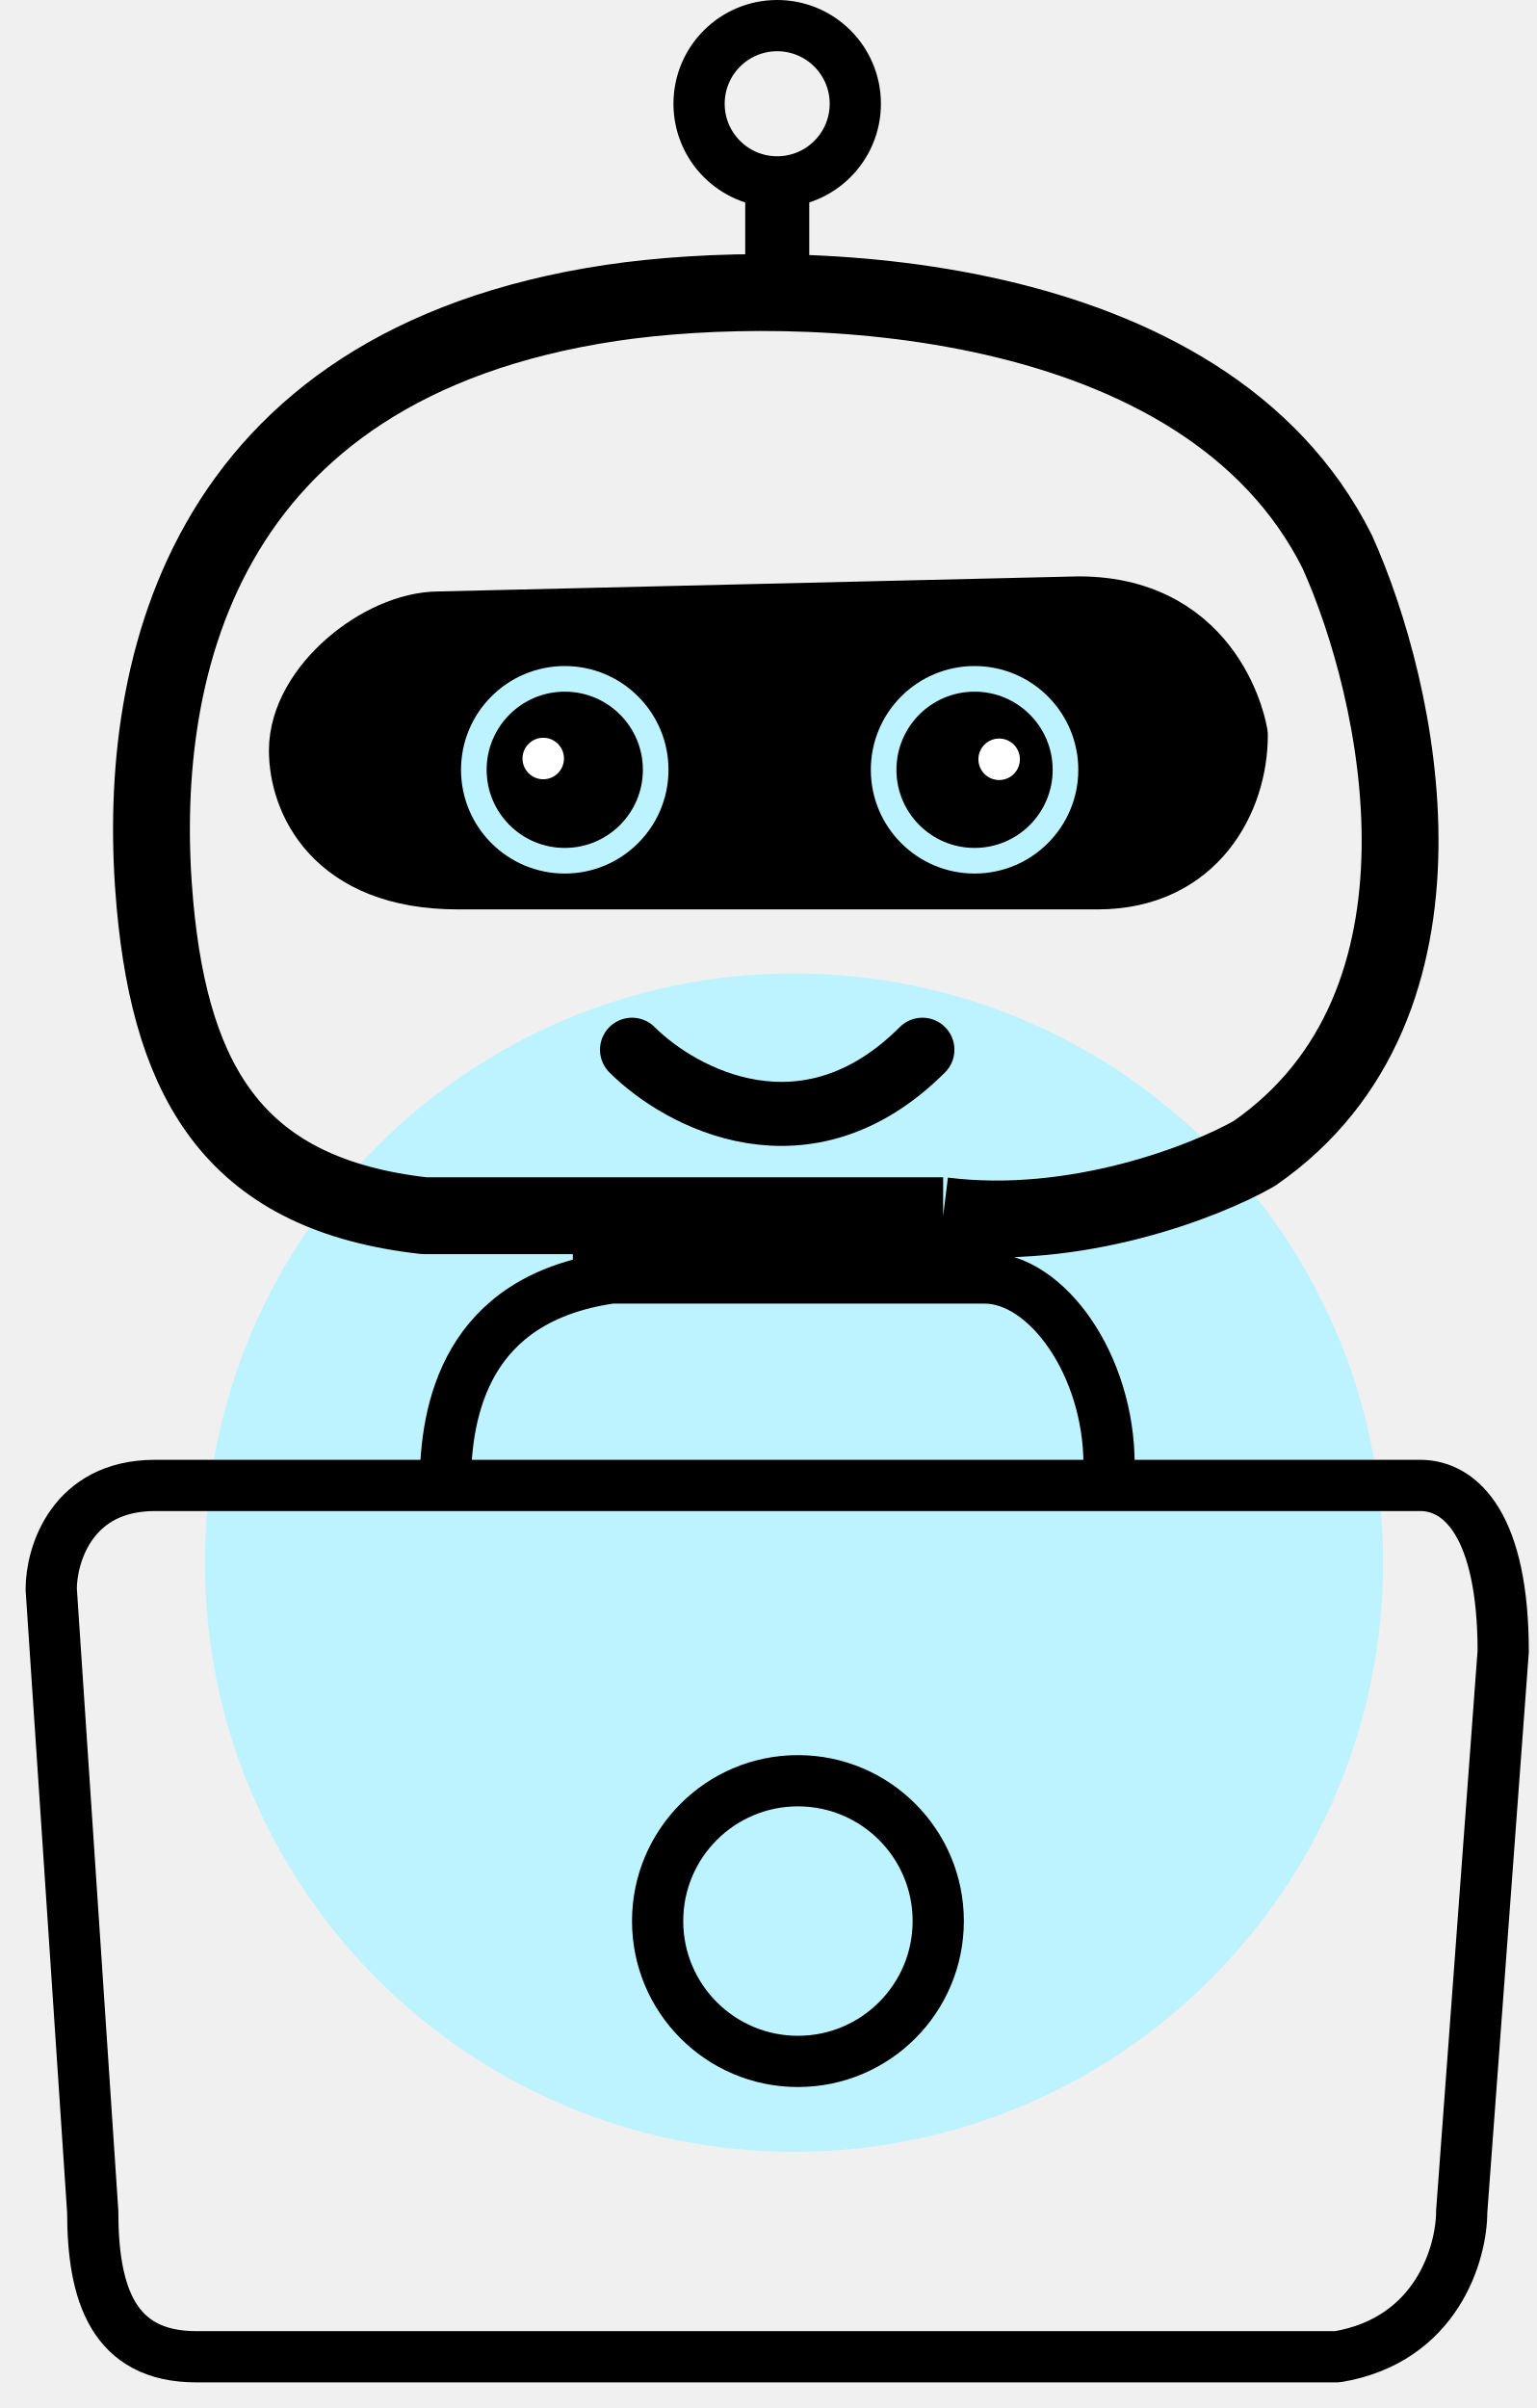
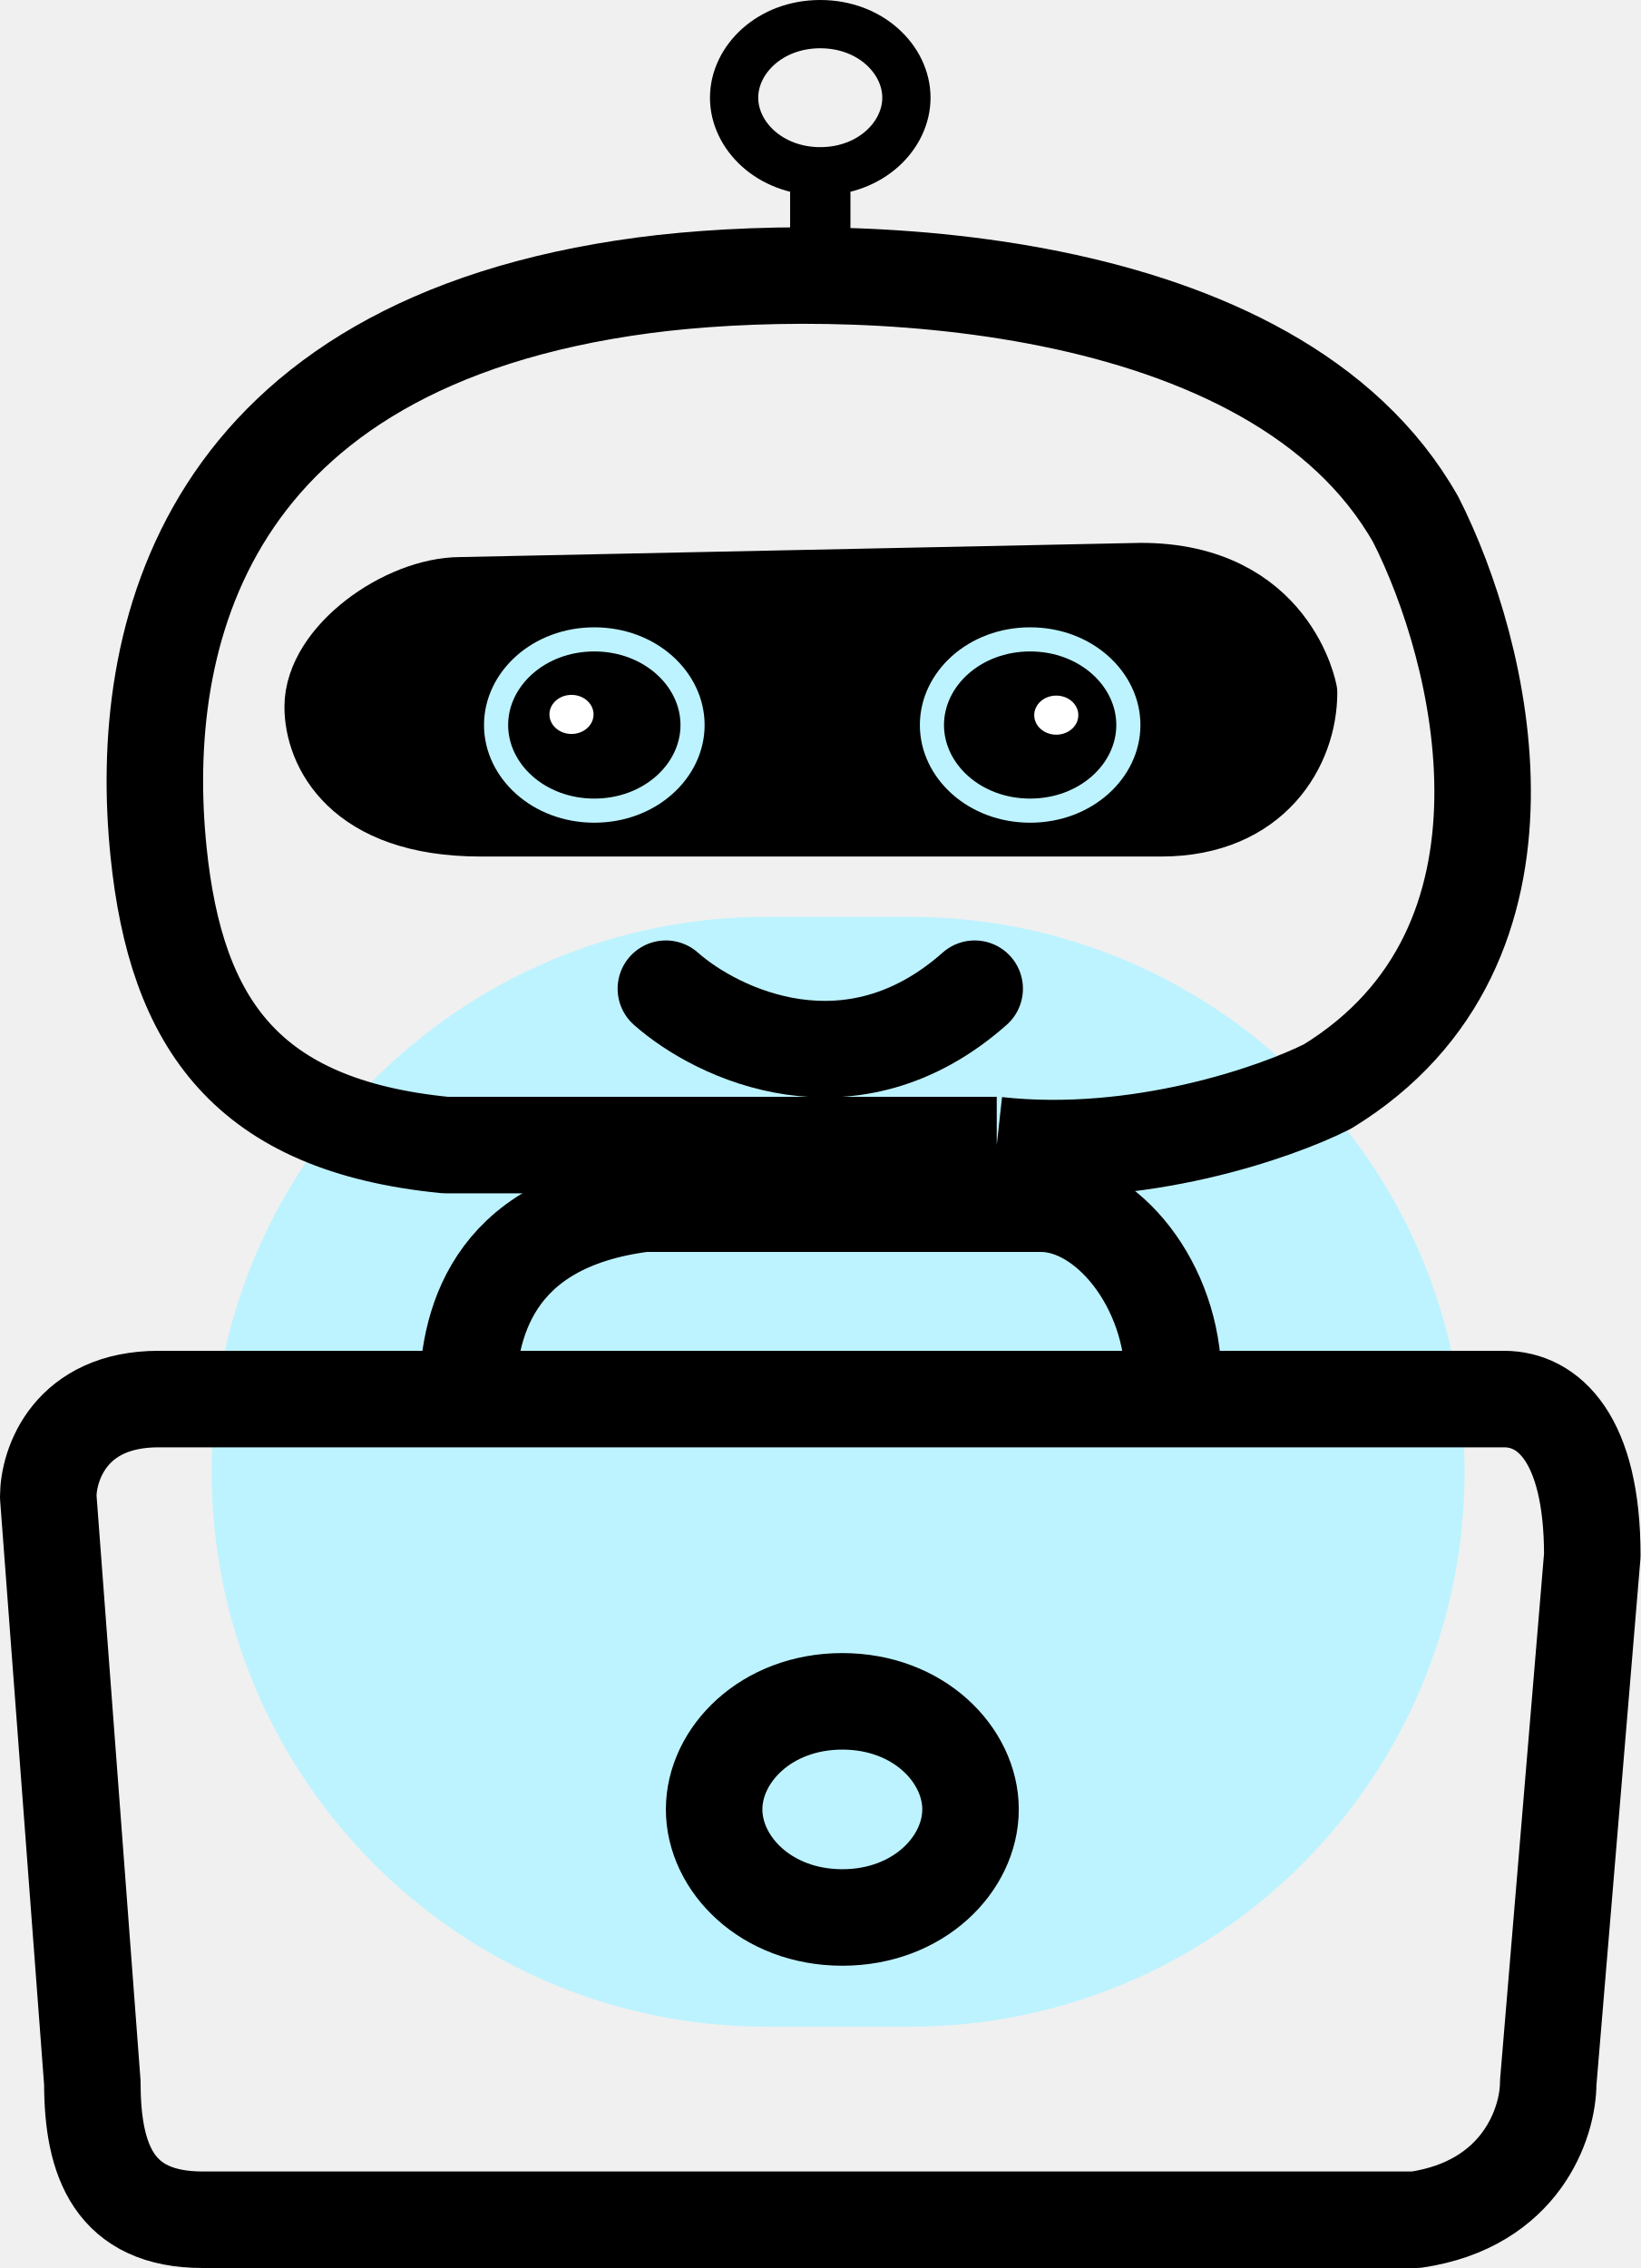
- <svg xmlns="http://www.w3.org/2000/svg" width="30" height="47" viewBox="0 0 30 47" fill="none">
-   <rect x="4" y="19" width="23" height="23" rx="11.5" fill="#BDF3FF" />
-   <path d="M11.933 24.944V24.337M11.933 23.729H8.289C4.645 23.324 3.349 21.218 3.025 17.655C2.62 13.201 3.835 7.127 11.933 5.912C15.578 5.372 23.515 5.588 26.106 10.771C27.321 13.471 28.698 19.599 24.486 22.514C23.541 23.054 21.004 24.053 18.412 23.729M11.933 23.729L18.412 23.729M11.933 23.729V24.337M18.412 23.729V24.336M18.412 24.944V24.336M11.933 24.337L18.412 24.336" stroke="black" stroke-width="1.5" stroke-linejoin="round" />
-   <path d="M8.693 28.993C8.693 27.508 9.098 25.349 11.933 24.944H19.221C20.436 24.944 21.651 26.644 21.651 28.588" stroke="black" stroke-linejoin="round" />
-   <path d="M27.725 28.993H3.025C1.405 28.993 1 30.343 1 31.018L1.81 43.165C1.81 44.785 2.215 46 3.834 46H26.106C28.049 45.676 28.535 43.975 28.535 43.165L29.345 32.232C29.345 29.803 28.535 28.993 27.725 28.993Z" stroke="black" stroke-linejoin="round" />
-   <circle cx="15.577" cy="37.496" r="2.739" stroke="black" />
-   <path d="M8.939 17C6.588 17 6 15.529 6 14.647C6 13.471 7.469 12.294 8.571 12.294L21.061 12C23.633 12 24 14.353 24 14.353C24 15.529 23.265 17 21.429 17H8.939Z" fill="black" stroke="black" stroke-width="1.5" stroke-linejoin="round" />
-   <circle cx="11.025" cy="15.025" r="1.775" stroke="#BDF3FF" stroke-width="0.5" />
-   <circle cx="19.505" cy="14.82" r="0.405" fill="white" />
-   <circle cx="10.605" cy="14.805" r="0.405" fill="white" />
-   <circle cx="19.025" cy="15.025" r="1.775" stroke="#BDF3FF" stroke-width="0.5" />
-   <path d="M12.338 20.489C13.283 21.434 15.739 22.757 18.007 20.489" stroke="black" stroke-width="1.25" stroke-linecap="round" stroke-linejoin="round" />
-   <path d="M15.173 5.102V3.482" stroke="black" stroke-width="1.25" stroke-linejoin="round" />
-   <circle cx="15.172" cy="2.025" r="1.525" stroke="black" />
+ <svg xmlns="http://www.w3.org/2000/svg" width="34" height="47" viewBox="0 0 34 47" fill="none">
+   <rect x="4.387" y="19" width="25.966" height="23" rx="11.5" fill="#BDF3FF" />
+   <path d="M13.343 24.944V24.337M13.343 23.729H9.229C5.114 23.324 3.651 21.218 3.286 17.655C2.829 13.201 4.2 7.127 13.343 5.912C17.457 5.372 26.417 5.588 29.343 10.771C30.714 13.471 32.269 19.599 27.514 22.514C26.448 23.054 23.583 24.053 20.657 23.729M13.343 23.729L20.657 23.729M13.343 23.729V24.337M20.657 23.729V24.336M20.657 24.944V24.336M13.343 24.337L20.657 24.336" stroke="black" stroke-width="2" stroke-linejoin="round" />
+   <path d="M9.686 28.993C9.686 27.508 10.143 25.349 13.343 24.944H21.571C22.943 24.944 24.314 26.644 24.314 28.588" stroke="black" stroke-width="2" stroke-linejoin="round" />
+   <path d="M31.171 28.993H3.286C1.457 28.993 1 30.343 1 31.018L1.914 43.165C1.914 44.785 2.371 46 4.2 46H29.343C31.537 45.676 32.086 43.975 32.086 43.165L33 32.232C33 29.803 32.086 28.993 31.171 28.993Z" stroke="black" stroke-width="2" stroke-linejoin="round" />
+   <path d="M20.114 37.496C20.114 38.623 19.042 39.736 17.457 39.736C15.872 39.736 14.8 38.623 14.8 37.496C14.8 36.37 15.872 35.257 17.457 35.257C19.042 35.257 20.114 36.37 20.114 37.496Z" stroke="black" stroke-width="2" />
+   <path d="M9.962 17C7.308 17 6.645 15.529 6.645 14.647C6.645 13.471 8.303 12.294 9.548 12.294L23.648 12C26.551 12 26.965 14.353 26.965 14.353C26.965 15.529 26.136 17 24.062 17H9.962Z" fill="black" stroke="black" stroke-width="1.5" stroke-linejoin="round" />
+   <path d="M14.353 15.025C14.353 15.977 13.471 16.799 12.317 16.799C11.163 16.799 10.281 15.977 10.281 15.025C10.281 14.072 11.163 13.25 12.317 13.25C13.471 13.25 14.353 14.072 14.353 15.025Z" stroke="#BDF3FF" stroke-width="0.5" />
+   <ellipse cx="21.891" cy="14.82" rx="0.457" ry="0.405" fill="white" />
+   <ellipse cx="11.844" cy="14.805" rx="0.457" ry="0.405" fill="white" />
+   <path d="M23.385 15.025C23.385 15.977 22.503 16.799 21.349 16.799C20.195 16.799 19.314 15.977 19.314 15.025C19.314 14.072 20.195 13.25 21.349 13.25C22.503 13.25 23.385 14.072 23.385 15.025Z" stroke="#BDF3FF" stroke-width="0.5" />
+   <path d="M13.8 20.489C14.867 21.434 17.64 22.757 20.2 20.489" stroke="black" stroke-width="2" stroke-linecap="round" stroke-linejoin="round" />
+   <path d="M17 5.102V3.482" stroke="black" stroke-width="1.25" stroke-linejoin="round" />
+   <path d="M18.785 2.025C18.785 2.811 18.044 3.549 17 3.549C15.955 3.549 15.214 2.811 15.214 2.025C15.214 1.238 15.955 0.5 17 0.5C18.044 0.5 18.785 1.238 18.785 2.025Z" stroke="black" />
</svg>
